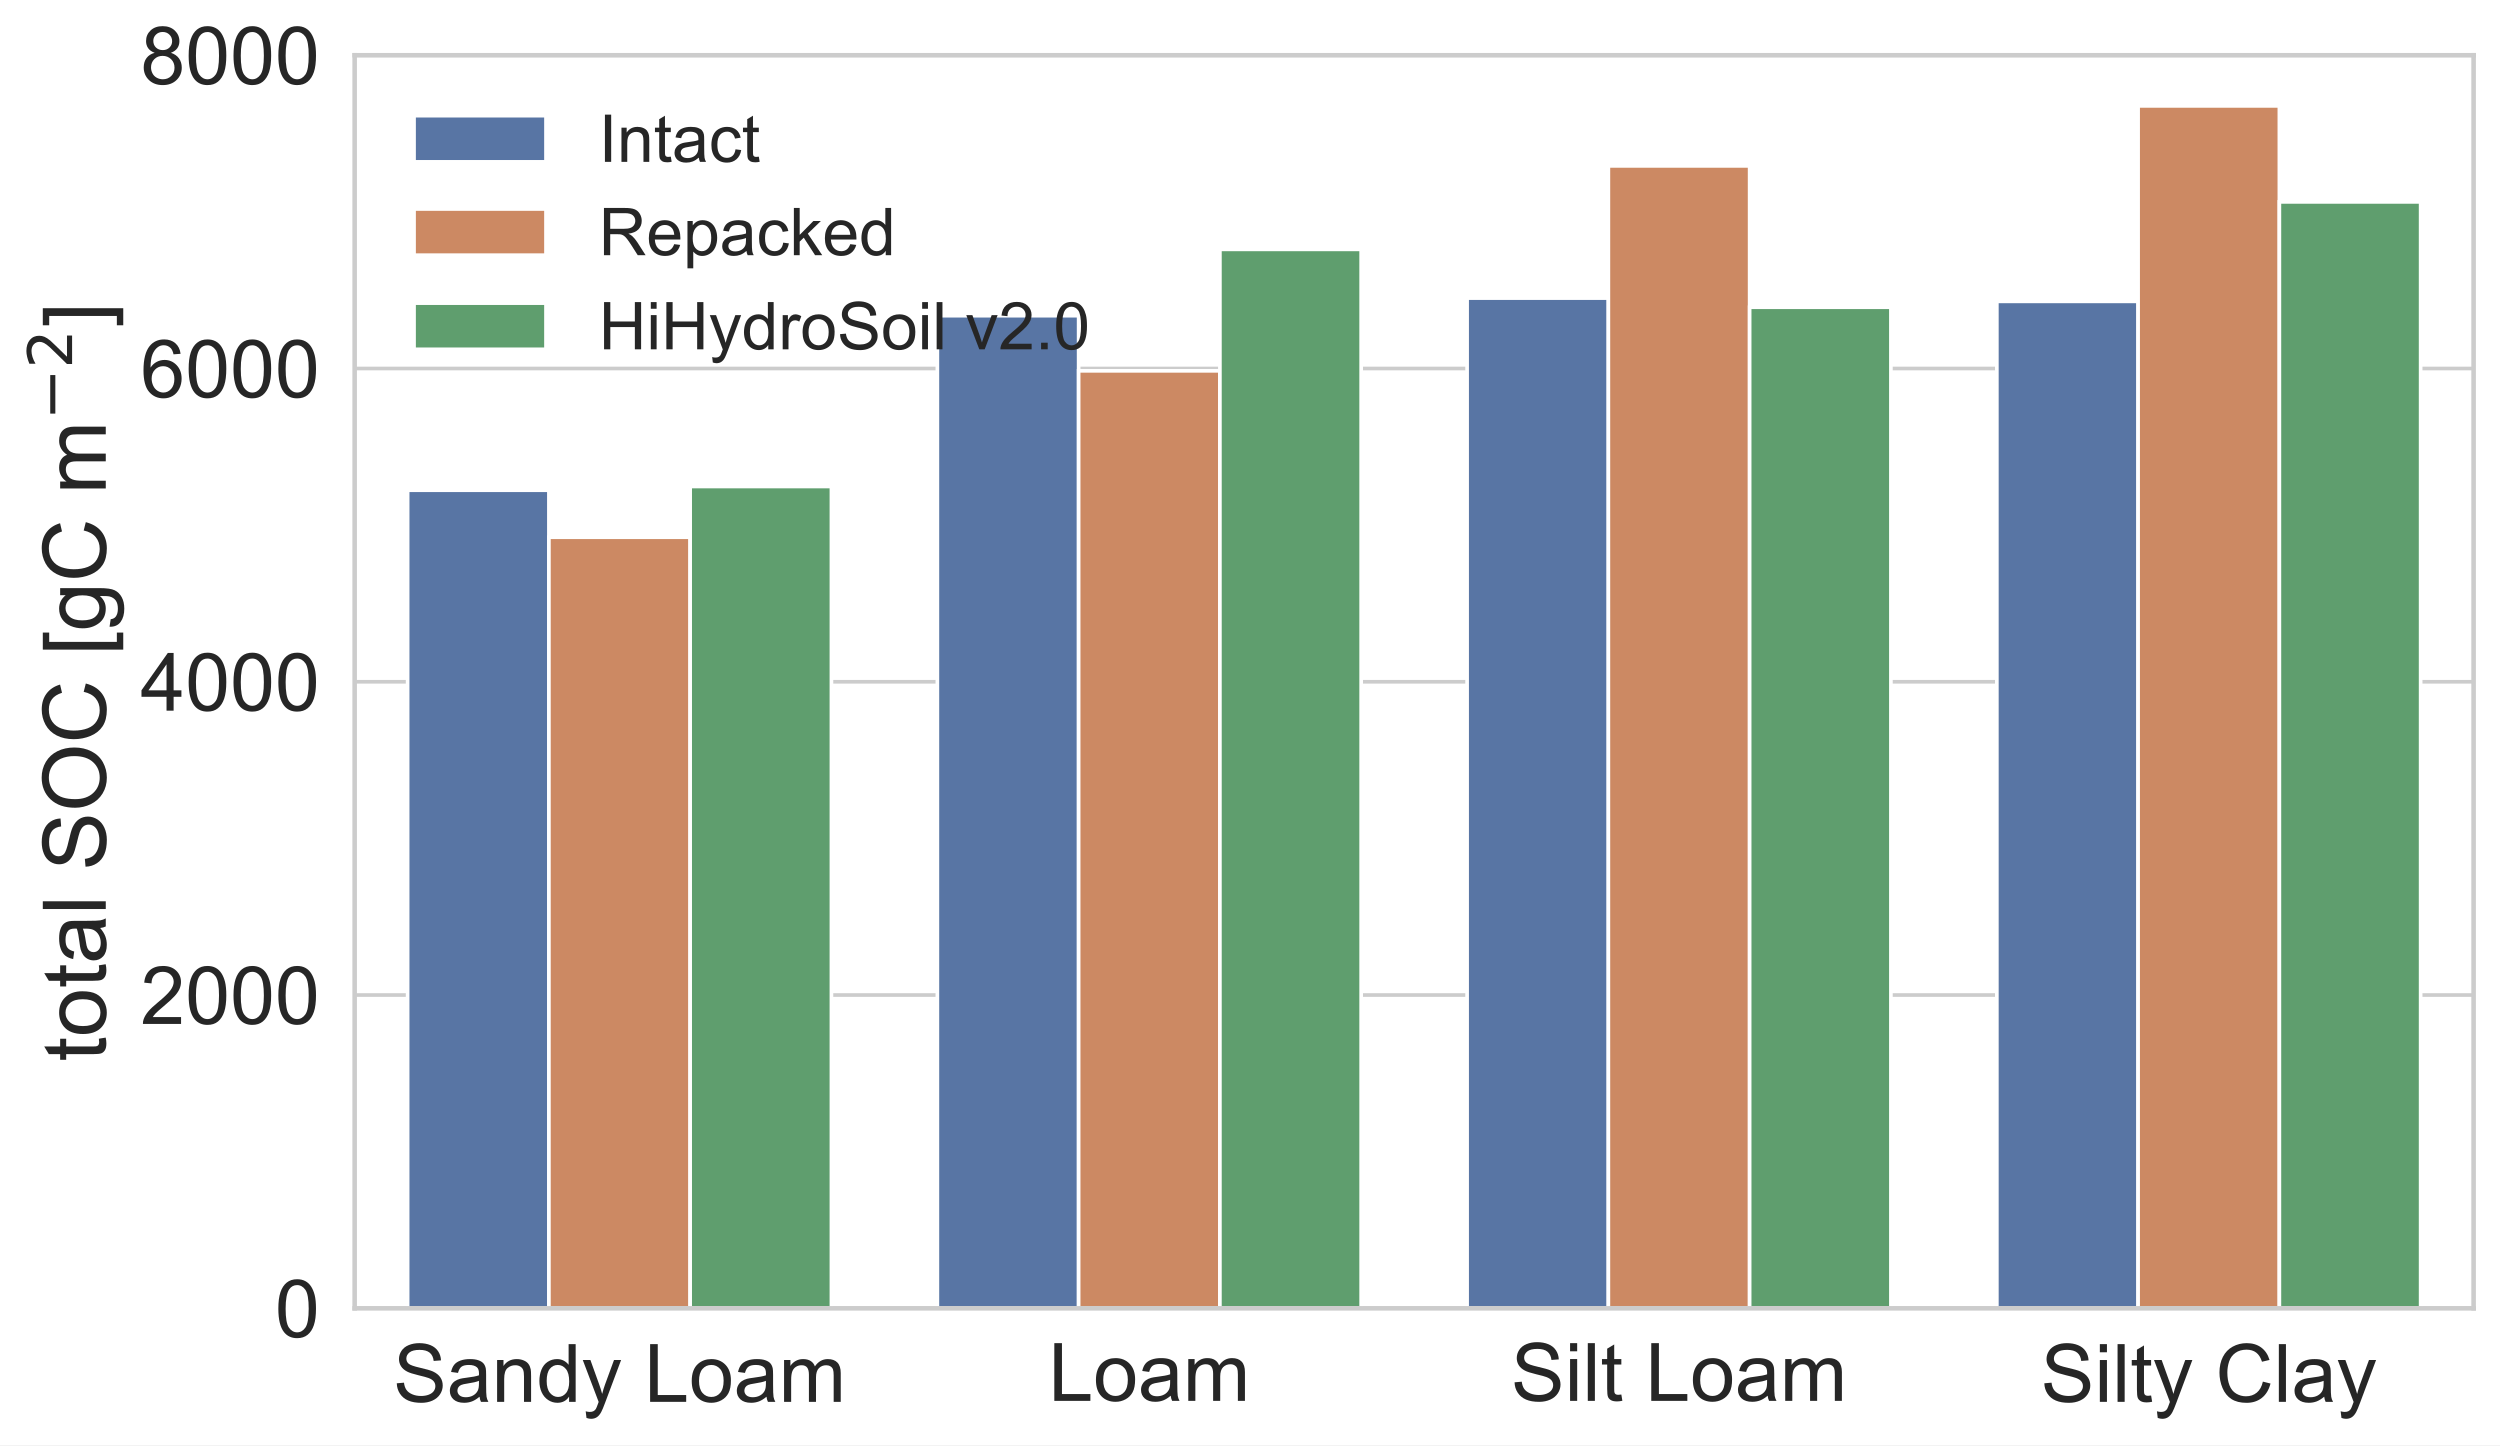
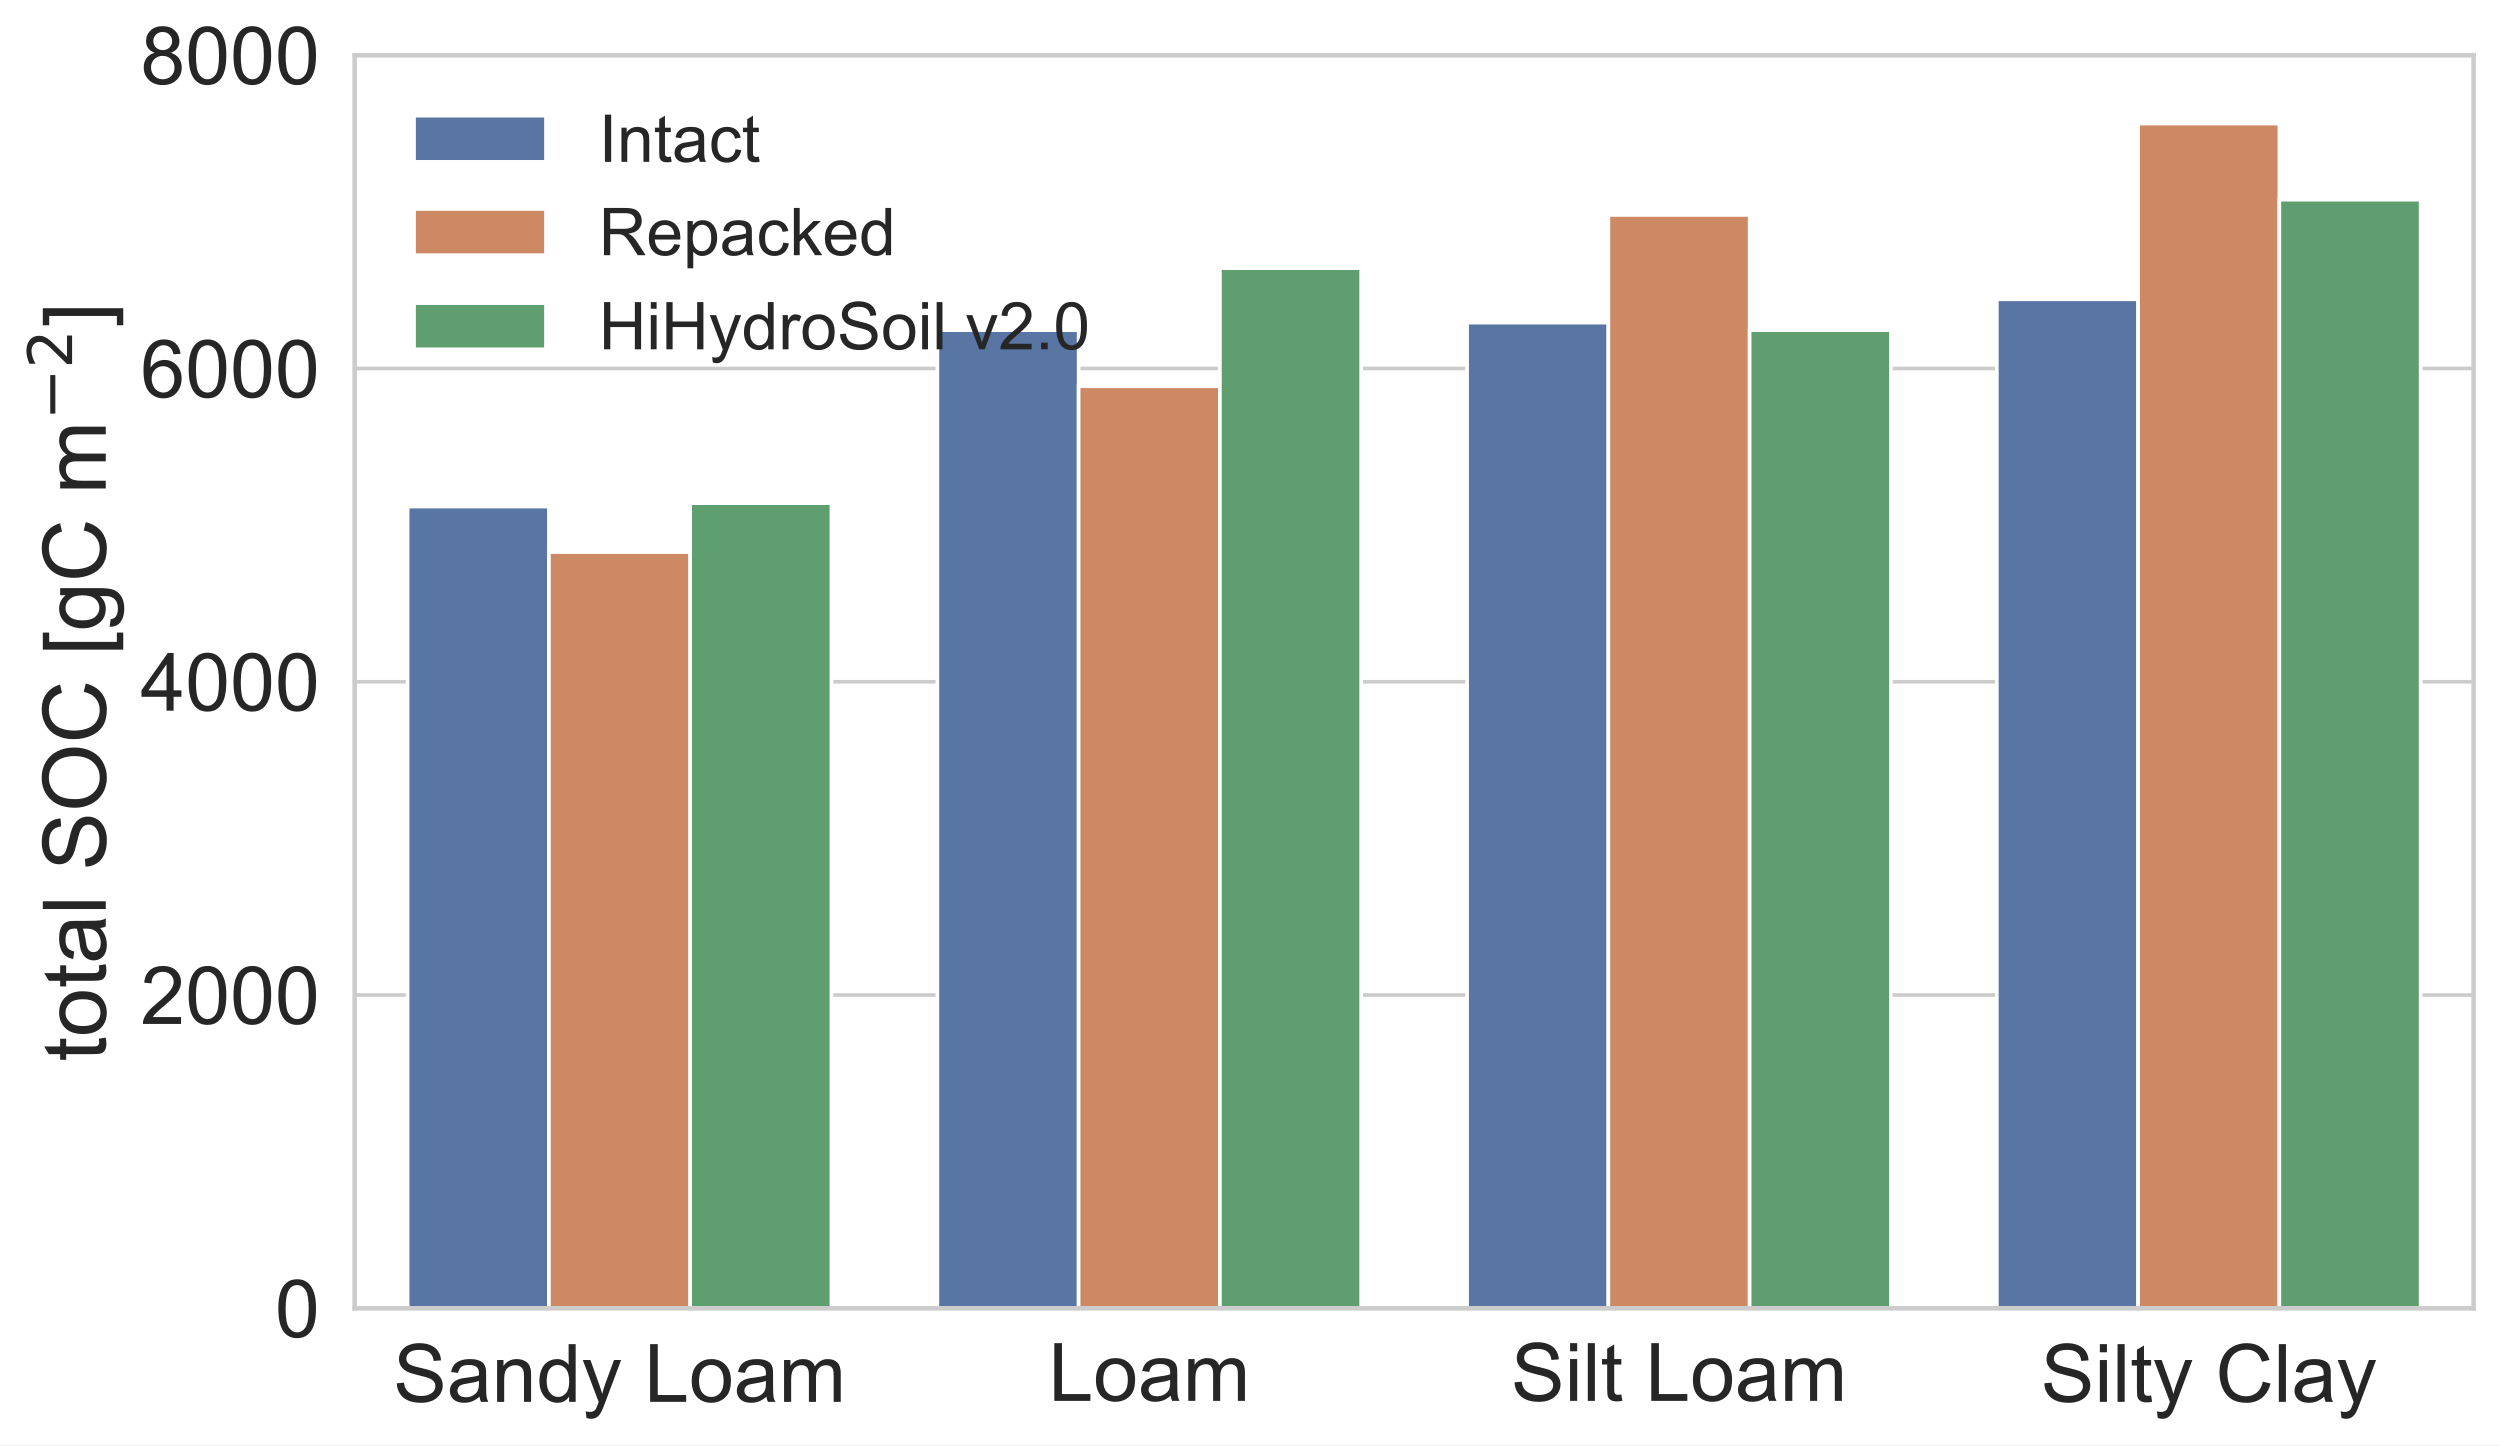
<svg xmlns="http://www.w3.org/2000/svg" xmlns:xlink="http://www.w3.org/1999/xlink" width="682.044pt" height="394.279pt" viewBox="0 0 682.044 394.279" version="1.1">
  <defs>
    <style type="text/css">*{stroke-linejoin: round; stroke-linecap: butt}</style>
  </defs>
  <g id="figure_1">
    <g id="patch_1">
      <path d="M 0 394.279  L 682.044 394.279  L 682.044 0  L 0 0  z " style="fill: #ffffff" />
    </g>
    <g id="axes_1">
      <g id="patch_2">
        <path d="M 96.756 356.934  L 674.844 356.934  L 674.844 15.074  L 96.756 15.074  z " style="fill: #ffffff" />
      </g>
      <g id="matplotlib.axis_1">
        <g id="xtick_1">
          <g id="text_1">
            <g style="fill: #262626" transform="translate(107.2591 382.4489) scale(0.22 -0.22)">
              <defs>
                <path id="ArialMT-53" d="M 288 1472  L 859 1522  Q 900 1178 1048 958  Q 1197 738 1509 602  Q 1822 466 2213 466  Q 2559 466 2825 569  Q 3091 672 3220 851  Q 3350 1031 3350 1244  Q 3350 1459 3225 1620  Q 3100 1781 2813 1891  Q 2628 1963 1997 2114  Q 1366 2266 1113 2400  Q 784 2572 623 2826  Q 463 3081 463 3397  Q 463 3744 659 4045  Q 856 4347 1234 4503  Q 1613 4659 2075 4659  Q 2584 4659 2973 4495  Q 3363 4331 3572 4012  Q 3781 3694 3797 3291  L 3216 3247  Q 3169 3681 2898 3903  Q 2628 4125 2100 4125  Q 1550 4125 1298 3923  Q 1047 3722 1047 3438  Q 1047 3191 1225 3031  Q 1400 2872 2139 2705  Q 2878 2538 3153 2413  Q 3553 2228 3743 1945  Q 3934 1663 3934 1294  Q 3934 928 3725 604  Q 3516 281 3123 101  Q 2731 -78 2241 -78  Q 1619 -78 1198 103  Q 778 284 539 648  Q 300 1013 288 1472  z " transform="scale(0.015625)" />
                <path id="ArialMT-61" d="M 2588 409  Q 2275 144 1986 34  Q 1697 -75 1366 -75  Q 819 -75 525 192  Q 231 459 231 875  Q 231 1119 342 1320  Q 453 1522 633 1644  Q 813 1766 1038 1828  Q 1203 1872 1538 1913  Q 2219 1994 2541 2106  Q 2544 2222 2544 2253  Q 2544 2597 2384 2738  Q 2169 2928 1744 2928  Q 1347 2928 1158 2789  Q 969 2650 878 2297  L 328 2372  Q 403 2725 575 2942  Q 747 3159 1072 3276  Q 1397 3394 1825 3394  Q 2250 3394 2515 3294  Q 2781 3194 2906 3042  Q 3031 2891 3081 2659  Q 3109 2516 3109 2141  L 3109 1391  Q 3109 606 3145 398  Q 3181 191 3288 0  L 2700 0  Q 2613 175 2588 409  z M 2541 1666  Q 2234 1541 1622 1453  Q 1275 1403 1131 1340  Q 988 1278 909 1158  Q 831 1038 831 891  Q 831 666 1001 516  Q 1172 366 1500 366  Q 1825 366 2078 508  Q 2331 650 2450 897  Q 2541 1088 2541 1459  L 2541 1666  z " transform="scale(0.015625)" />
                <path id="ArialMT-6e" d="M 422 0  L 422 3319  L 928 3319  L 928 2847  Q 1294 3394 1984 3394  Q 2284 3394 2536 3286  Q 2788 3178 2913 3003  Q 3038 2828 3088 2588  Q 3119 2431 3119 2041  L 3119 0  L 2556 0  L 2556 2019  Q 2556 2363 2490 2533  Q 2425 2703 2258 2804  Q 2091 2906 1866 2906  Q 1506 2906 1245 2678  Q 984 2450 984 1813  L 984 0  L 422 0  z " transform="scale(0.015625)" />
                <path id="ArialMT-64" d="M 2575 0  L 2575 419  Q 2259 -75 1647 -75  Q 1250 -75 917 144  Q 584 363 401 755  Q 219 1147 219 1656  Q 219 2153 384 2558  Q 550 2963 881 3178  Q 1213 3394 1622 3394  Q 1922 3394 2156 3267  Q 2391 3141 2538 2938  L 2538 4581  L 3097 4581  L 3097 0  L 2575 0  z M 797 1656  Q 797 1019 1065 703  Q 1334 388 1700 388  Q 2069 388 2326 689  Q 2584 991 2584 1609  Q 2584 2291 2321 2609  Q 2059 2928 1675 2928  Q 1300 2928 1048 2622  Q 797 2316 797 1656  z " transform="scale(0.015625)" />
                <path id="ArialMT-79" d="M 397 -1278  L 334 -750  Q 519 -800 656 -800  Q 844 -800 956 -737  Q 1069 -675 1141 -563  Q 1194 -478 1313 -144  Q 1328 -97 1363 -6  L 103 3319  L 709 3319  L 1400 1397  Q 1534 1031 1641 628  Q 1738 1016 1872 1384  L 2581 3319  L 3144 3319  L 1881 -56  Q 1678 -603 1566 -809  Q 1416 -1088 1222 -1217  Q 1028 -1347 759 -1347  Q 597 -1347 397 -1278  z " transform="scale(0.015625)" />
                <path id="ArialMT-20" transform="scale(0.015625)" />
                <path id="ArialMT-4c" d="M 469 0  L 469 4581  L 1075 4581  L 1075 541  L 3331 541  L 3331 0  L 469 0  z " transform="scale(0.015625)" />
                <path id="ArialMT-6f" d="M 213 1659  Q 213 2581 725 3025  Q 1153 3394 1769 3394  Q 2453 3394 2887 2945  Q 3322 2497 3322 1706  Q 3322 1066 3130 698  Q 2938 331 2570 128  Q 2203 -75 1769 -75  Q 1072 -75 642 372  Q 213 819 213 1659  z M 791 1659  Q 791 1022 1069 705  Q 1347 388 1769 388  Q 2188 388 2466 706  Q 2744 1025 2744 1678  Q 2744 2294 2464 2611  Q 2184 2928 1769 2928  Q 1347 2928 1069 2612  Q 791 2297 791 1659  z " transform="scale(0.015625)" />
                <path id="ArialMT-6d" d="M 422 0  L 422 3319  L 925 3319  L 925 2853  Q 1081 3097 1340 3245  Q 1600 3394 1931 3394  Q 2300 3394 2536 3241  Q 2772 3088 2869 2813  Q 3263 3394 3894 3394  Q 4388 3394 4653 3120  Q 4919 2847 4919 2278  L 4919 0  L 4359 0  L 4359 2091  Q 4359 2428 4304 2576  Q 4250 2725 4106 2815  Q 3963 2906 3769 2906  Q 3419 2906 3187 2673  Q 2956 2441 2956 1928  L 2956 0  L 2394 0  L 2394 2156  Q 2394 2531 2256 2718  Q 2119 2906 1806 2906  Q 1569 2906 1367 2781  Q 1166 2656 1075 2415  Q 984 2175 984 1722  L 984 0  L 422 0  z " transform="scale(0.015625)" />
              </defs>
              <use xlink:href="#ArialMT-53" />
              <use xlink:href="#ArialMT-61" transform="translate(66.69922 0)" />
              <use xlink:href="#ArialMT-6e" transform="translate(122.3145 0)" />
              <use xlink:href="#ArialMT-64" transform="translate(177.9297 0)" />
              <use xlink:href="#ArialMT-79" transform="translate(233.5449 0)" />
              <use xlink:href="#ArialMT-20" transform="translate(283.5449 0)" />
              <use xlink:href="#ArialMT-4c" transform="translate(311.3281 0)" />
              <use xlink:href="#ArialMT-6f" transform="translate(366.9434 0)" />
              <use xlink:href="#ArialMT-61" transform="translate(422.5586 0)" />
              <use xlink:href="#ArialMT-6d" transform="translate(478.1738 0)" />
            </g>
          </g>
        </g>
        <g id="xtick_2">
          <g id="text_2">
            <g style="fill: #262626" transform="translate(286.0255 382.1808) scale(0.22 -0.22)">
              <use xlink:href="#ArialMT-4c" />
              <use xlink:href="#ArialMT-6f" transform="translate(55.61523 0)" />
              <use xlink:href="#ArialMT-61" transform="translate(111.2305 0)" />
              <use xlink:href="#ArialMT-6d" transform="translate(166.8457 0)" />
            </g>
          </g>
        </g>
        <g id="xtick_3">
          <g id="text_3">
            <g style="fill: #262626" transform="translate(412.2102 382.1808) scale(0.22 -0.22)">
              <defs>
                <path id="ArialMT-69" d="M 425 3934  L 425 4581  L 988 4581  L 988 3934  L 425 3934  z M 425 0  L 425 3319  L 988 3319  L 988 0  L 425 0  z " transform="scale(0.015625)" />
                <path id="ArialMT-6c" d="M 409 0  L 409 4581  L 972 4581  L 972 0  L 409 0  z " transform="scale(0.015625)" />
                <path id="ArialMT-74" d="M 1650 503  L 1731 6  Q 1494 -44 1306 -44  Q 1000 -44 831 53  Q 663 150 594 308  Q 525 466 525 972  L 525 2881  L 113 2881  L 113 3319  L 525 3319  L 525 4141  L 1084 4478  L 1084 3319  L 1650 3319  L 1650 2881  L 1084 2881  L 1084 941  Q 1084 700 1114 631  Q 1144 563 1211 522  Q 1278 481 1403 481  Q 1497 481 1650 503  z " transform="scale(0.015625)" />
              </defs>
              <use xlink:href="#ArialMT-53" />
              <use xlink:href="#ArialMT-69" transform="translate(66.69922 0)" />
              <use xlink:href="#ArialMT-6c" transform="translate(88.91602 0)" />
              <use xlink:href="#ArialMT-74" transform="translate(111.1328 0)" />
              <use xlink:href="#ArialMT-20" transform="translate(138.916 0)" />
              <use xlink:href="#ArialMT-4c" transform="translate(166.6992 0)" />
              <use xlink:href="#ArialMT-6f" transform="translate(222.3145 0)" />
              <use xlink:href="#ArialMT-61" transform="translate(277.9297 0)" />
              <use xlink:href="#ArialMT-6d" transform="translate(333.5449 0)" />
            </g>
          </g>
        </g>
        <g id="xtick_4">
          <g id="text_4">
            <g style="fill: #262626" transform="translate(556.7408 382.4489) scale(0.22 -0.22)">
              <defs>
                <path id="ArialMT-43" d="M 3763 1606  L 4369 1453  Q 4178 706 3683 314  Q 3188 -78 2472 -78  Q 1731 -78 1267 223  Q 803 525 561 1097  Q 319 1669 319 2325  Q 319 3041 592 3573  Q 866 4106 1370 4382  Q 1875 4659 2481 4659  Q 3169 4659 3637 4309  Q 4106 3959 4291 3325  L 3694 3184  Q 3534 3684 3231 3912  Q 2928 4141 2469 4141  Q 1941 4141 1586 3887  Q 1231 3634 1087 3207  Q 944 2781 944 2328  Q 944 1744 1114 1308  Q 1284 872 1643 656  Q 2003 441 2422 441  Q 2931 441 3284 734  Q 3638 1028 3763 1606  z " transform="scale(0.015625)" />
              </defs>
              <use xlink:href="#ArialMT-53" />
              <use xlink:href="#ArialMT-69" transform="translate(66.69922 0)" />
              <use xlink:href="#ArialMT-6c" transform="translate(88.91602 0)" />
              <use xlink:href="#ArialMT-74" transform="translate(111.1328 0)" />
              <use xlink:href="#ArialMT-79" transform="translate(138.916 0)" />
              <use xlink:href="#ArialMT-20" transform="translate(188.916 0)" />
              <use xlink:href="#ArialMT-43" transform="translate(216.6992 0)" />
              <use xlink:href="#ArialMT-6c" transform="translate(288.916 0)" />
              <use xlink:href="#ArialMT-61" transform="translate(311.1328 0)" />
              <use xlink:href="#ArialMT-79" transform="translate(366.748 0)" />
            </g>
          </g>
        </g>
      </g>
      <g id="matplotlib.axis_2">
        <g id="ytick_1">
          <g id="line2d_1">
-             <path d="M 96.756 356.934  L 674.844 356.934  " clip-path="url(#p1df7aead79)" style="fill: none; stroke: #cccccc; stroke-linecap: round" />
+             <path d="M 96.756 356.934  L 674.844 356.934  " clip-path="url(#pa7bfc6fa50)" style="fill: none; stroke: #cccccc; stroke-linecap: round" />
          </g>
          <g id="text_5">
            <g style="fill: #262626" transform="translate(75.02219 364.8072) scale(0.22 -0.22)">
              <defs>
                <path id="ArialMT-30" d="M 266 2259  Q 266 3072 433 3567  Q 600 4063 929 4331  Q 1259 4600 1759 4600  Q 2128 4600 2406 4451  Q 2684 4303 2865 4023  Q 3047 3744 3150 3342  Q 3253 2941 3253 2259  Q 3253 1453 3087 958  Q 2922 463 2592 192  Q 2263 -78 1759 -78  Q 1097 -78 719 397  Q 266 969 266 2259  z M 844 2259  Q 844 1131 1108 757  Q 1372 384 1759 384  Q 2147 384 2411 759  Q 2675 1134 2675 2259  Q 2675 3391 2411 3762  Q 2147 4134 1753 4134  Q 1366 4134 1134 3806  Q 844 3388 844 2259  z " transform="scale(0.015625)" />
              </defs>
              <use xlink:href="#ArialMT-30" />
            </g>
          </g>
        </g>
        <g id="ytick_2">
          <g id="line2d_2">
-             <path d="M 96.756 271.469  L 674.844 271.469  " clip-path="url(#p1df7aead79)" style="fill: none; stroke: #cccccc; stroke-linecap: round" />
+             <path d="M 96.756 271.469  L 674.844 271.469  " clip-path="url(#pa7bfc6fa50)" style="fill: none; stroke: #cccccc; stroke-linecap: round" />
          </g>
          <g id="text_6">
            <g style="fill: #262626" transform="translate(38.32 279.3422) scale(0.22 -0.22)">
              <defs>
                <path id="ArialMT-32" d="M 3222 541  L 3222 0  L 194 0  Q 188 203 259 391  Q 375 700 629 1000  Q 884 1300 1366 1694  Q 2113 2306 2375 2664  Q 2638 3022 2638 3341  Q 2638 3675 2398 3904  Q 2159 4134 1775 4134  Q 1369 4134 1125 3890  Q 881 3647 878 3216  L 300 3275  Q 359 3922 746 4261  Q 1134 4600 1788 4600  Q 2447 4600 2831 4234  Q 3216 3869 3216 3328  Q 3216 3053 3103 2787  Q 2991 2522 2730 2228  Q 2469 1934 1863 1422  Q 1356 997 1212 845  Q 1069 694 975 541  L 3222 541  z " transform="scale(0.015625)" />
              </defs>
              <use xlink:href="#ArialMT-32" />
              <use xlink:href="#ArialMT-30" transform="translate(55.61523 0)" />
              <use xlink:href="#ArialMT-30" transform="translate(111.2305 0)" />
              <use xlink:href="#ArialMT-30" transform="translate(166.8457 0)" />
            </g>
          </g>
        </g>
        <g id="ytick_3">
          <g id="line2d_3">
-             <path d="M 96.756 186.004  L 674.844 186.004  " clip-path="url(#p1df7aead79)" style="fill: none; stroke: #cccccc; stroke-linecap: round" />
+             <path d="M 96.756 186.004  L 674.844 186.004  " clip-path="url(#pa7bfc6fa50)" style="fill: none; stroke: #cccccc; stroke-linecap: round" />
          </g>
          <g id="text_7">
            <g style="fill: #262626" transform="translate(38.32 193.8772) scale(0.22 -0.22)">
              <defs>
                <path id="ArialMT-34" d="M 2069 0  L 2069 1097  L 81 1097  L 81 1613  L 2172 4581  L 2631 4581  L 2631 1613  L 3250 1613  L 3250 1097  L 2631 1097  L 2631 0  L 2069 0  z M 2069 1613  L 2069 3678  L 634 1613  L 2069 1613  z " transform="scale(0.015625)" />
              </defs>
              <use xlink:href="#ArialMT-34" />
              <use xlink:href="#ArialMT-30" transform="translate(55.61523 0)" />
              <use xlink:href="#ArialMT-30" transform="translate(111.2305 0)" />
              <use xlink:href="#ArialMT-30" transform="translate(166.8457 0)" />
            </g>
          </g>
        </g>
        <g id="ytick_4">
          <g id="line2d_4">
-             <path d="M 96.756 100.539  L 674.844 100.539  " clip-path="url(#p1df7aead79)" style="fill: none; stroke: #cccccc; stroke-linecap: round" />
+             <path d="M 96.756 100.539  L 674.844 100.539  " clip-path="url(#pa7bfc6fa50)" style="fill: none; stroke: #cccccc; stroke-linecap: round" />
          </g>
          <g id="text_8">
            <g style="fill: #262626" transform="translate(38.32 108.4122) scale(0.22 -0.22)">
              <defs>
                <path id="ArialMT-36" d="M 3184 3459  L 2625 3416  Q 2550 3747 2413 3897  Q 2184 4138 1850 4138  Q 1581 4138 1378 3988  Q 1113 3794 959 3422  Q 806 3050 800 2363  Q 1003 2672 1297 2822  Q 1591 2972 1913 2972  Q 2475 2972 2870 2558  Q 3266 2144 3266 1488  Q 3266 1056 3080 686  Q 2894 316 2569 119  Q 2244 -78 1831 -78  Q 1128 -78 684 439  Q 241 956 241 2144  Q 241 3472 731 4075  Q 1159 4600 1884 4600  Q 2425 4600 2770 4297  Q 3116 3994 3184 3459  z M 888 1484  Q 888 1194 1011 928  Q 1134 663 1356 523  Q 1578 384 1822 384  Q 2178 384 2434 671  Q 2691 959 2691 1453  Q 2691 1928 2437 2201  Q 2184 2475 1800 2475  Q 1419 2475 1153 2201  Q 888 1928 888 1484  z " transform="scale(0.015625)" />
              </defs>
              <use xlink:href="#ArialMT-36" />
              <use xlink:href="#ArialMT-30" transform="translate(55.61523 0)" />
              <use xlink:href="#ArialMT-30" transform="translate(111.2305 0)" />
              <use xlink:href="#ArialMT-30" transform="translate(166.8457 0)" />
            </g>
          </g>
        </g>
        <g id="ytick_5">
          <g id="line2d_5">
-             <path d="M 96.756 15.074  L 674.844 15.074  " clip-path="url(#p1df7aead79)" style="fill: none; stroke: #cccccc; stroke-linecap: round" />
+             <path d="M 96.756 15.074  L 674.844 15.074  " clip-path="url(#pa7bfc6fa50)" style="fill: none; stroke: #cccccc; stroke-linecap: round" />
          </g>
          <g id="text_9">
            <g style="fill: #262626" transform="translate(38.32 22.94719) scale(0.22 -0.22)">
              <defs>
                <path id="ArialMT-38" d="M 1131 2484  Q 781 2613 612 2850  Q 444 3088 444 3419  Q 444 3919 803 4259  Q 1163 4600 1759 4600  Q 2359 4600 2725 4251  Q 3091 3903 3091 3403  Q 3091 3084 2923 2848  Q 2756 2613 2416 2484  Q 2838 2347 3058 2040  Q 3278 1734 3278 1309  Q 3278 722 2862 322  Q 2447 -78 1769 -78  Q 1091 -78 675 323  Q 259 725 259 1325  Q 259 1772 486 2073  Q 713 2375 1131 2484  z M 1019 3438  Q 1019 3113 1228 2906  Q 1438 2700 1772 2700  Q 2097 2700 2305 2904  Q 2513 3109 2513 3406  Q 2513 3716 2298 3927  Q 2084 4138 1766 4138  Q 1444 4138 1231 3931  Q 1019 3725 1019 3438  z M 838 1322  Q 838 1081 952 856  Q 1066 631 1291 507  Q 1516 384 1775 384  Q 2178 384 2440 643  Q 2703 903 2703 1303  Q 2703 1709 2433 1975  Q 2163 2241 1756 2241  Q 1359 2241 1098 1978  Q 838 1716 838 1322  z " transform="scale(0.015625)" />
              </defs>
              <use xlink:href="#ArialMT-38" />
              <use xlink:href="#ArialMT-30" transform="translate(55.61523 0)" />
              <use xlink:href="#ArialMT-30" transform="translate(111.2305 0)" />
              <use xlink:href="#ArialMT-30" transform="translate(166.8457 0)" />
            </g>
          </g>
        </g>
        <g id="text_10">
          <g style="fill: #262626" transform="translate(29.04 289.5636) rotate(-90) scale(0.24 -0.24)">
            <defs>
              <path id="ArialMT-4f" d="M 309 2231  Q 309 3372 921 4017  Q 1534 4663 2503 4663  Q 3138 4663 3647 4359  Q 4156 4056 4423 3514  Q 4691 2972 4691 2284  Q 4691 1588 4409 1038  Q 4128 488 3612 205  Q 3097 -78 2500 -78  Q 1853 -78 1343 234  Q 834 547 571 1087  Q 309 1628 309 2231  z M 934 2222  Q 934 1394 1379 917  Q 1825 441 2497 441  Q 3181 441 3623 922  Q 4066 1403 4066 2288  Q 4066 2847 3877 3264  Q 3688 3681 3323 3911  Q 2959 4141 2506 4141  Q 1863 4141 1398 3698  Q 934 3256 934 2222  z " transform="scale(0.015625)" />
              <path id="ArialMT-5b" d="M 434 -1272  L 434 4581  L 1675 4581  L 1675 4116  L 997 4116  L 997 -806  L 1675 -806  L 1675 -1272  L 434 -1272  z " transform="scale(0.015625)" />
              <path id="ArialMT-67" d="M 319 -275  L 866 -356  Q 900 -609 1056 -725  Q 1266 -881 1628 -881  Q 2019 -881 2231 -725  Q 2444 -569 2519 -288  Q 2563 -116 2559 434  Q 2191 0 1641 0  Q 956 0 581 494  Q 206 988 206 1678  Q 206 2153 378 2554  Q 550 2956 876 3175  Q 1203 3394 1644 3394  Q 2231 3394 2613 2919  L 2613 3319  L 3131 3319  L 3131 450  Q 3131 -325 2973 -648  Q 2816 -972 2473 -1159  Q 2131 -1347 1631 -1347  Q 1038 -1347 672 -1080  Q 306 -813 319 -275  z M 784 1719  Q 784 1066 1043 766  Q 1303 466 1694 466  Q 2081 466 2343 764  Q 2606 1063 2606 1700  Q 2606 2309 2336 2618  Q 2066 2928 1684 2928  Q 1309 2928 1046 2623  Q 784 2319 784 1719  z " transform="scale(0.015625)" />
              <path id="DejaVuSans-2212" d="M 678 2272  L 4684 2272  L 4684 1741  L 678 1741  L 678 2272  z " transform="scale(0.015625)" />
              <path id="DejaVuSans-32" d="M 1228 531  L 3431 531  L 3431 0  L 469 0  L 469 531  Q 828 903 1448 1529  Q 2069 2156 2228 2338  Q 2531 2678 2651 2914  Q 2772 3150 2772 3378  Q 2772 3750 2511 3984  Q 2250 4219 1831 4219  Q 1534 4219 1204 4116  Q 875 4013 500 3803  L 500 4441  Q 881 4594 1212 4672  Q 1544 4750 1819 4750  Q 2544 4750 2975 4387  Q 3406 4025 3406 3419  Q 3406 3131 3298 2873  Q 3191 2616 2906 2266  Q 2828 2175 2409 1742  Q 1991 1309 1228 531  z " transform="scale(0.015625)" />
              <path id="ArialMT-5d" d="M 1363 -1272  L 122 -1272  L 122 -806  L 800 -806  L 800 4116  L 122 4116  L 122 4581  L 1363 4581  L 1363 -1272  z " transform="scale(0.015625)" />
            </defs>
            <use xlink:href="#ArialMT-74" transform="translate(0 0.765625)" />
            <use xlink:href="#ArialMT-6f" transform="translate(27.7832 0.765625)" />
            <use xlink:href="#ArialMT-74" transform="translate(83.39844 0.765625)" />
            <use xlink:href="#ArialMT-61" transform="translate(111.1816 0.765625)" />
            <use xlink:href="#ArialMT-6c" transform="translate(166.7969 0.765625)" />
            <use xlink:href="#ArialMT-20" transform="translate(189.0137 0.765625)" />
            <use xlink:href="#ArialMT-53" transform="translate(216.7969 0.765625)" />
            <use xlink:href="#ArialMT-4f" transform="translate(283.4961 0.765625)" />
            <use xlink:href="#ArialMT-43" transform="translate(361.2793 0.765625)" />
            <use xlink:href="#ArialMT-20" transform="translate(433.4961 0.765625)" />
            <use xlink:href="#ArialMT-5b" transform="translate(461.2793 0.765625)" />
            <use xlink:href="#ArialMT-67" transform="translate(489.0625 0.765625)" />
            <use xlink:href="#ArialMT-43" transform="translate(544.6777 0.765625)" />
            <use xlink:href="#ArialMT-20" transform="translate(616.8945 0.765625)" />
            <use xlink:href="#ArialMT-6d" transform="translate(644.6777 0.765625)" />
            <use xlink:href="#DejaVuSans-2212" transform="translate(728.9355 39.04688) scale(0.7)" />
            <use xlink:href="#DejaVuSans-32" transform="translate(787.5879 39.04688) scale(0.7)" />
            <use xlink:href="#ArialMT-5d" transform="translate(834.8584 0.765625)" />
          </g>
        </g>
      </g>
      <g id="patch_3">
-         <path d="M 111.208 356.934  L 149.748 356.934  L 149.748 133.739  L 111.208 133.739  z " clip-path="url(#p1df7aead79)" style="fill: #5875a4; stroke: #ffffff; stroke-linejoin: miter" />
+         <path d="M 111.208 356.934  L 149.748 356.934  L 149.748 138.208  L 111.208 138.208  z " clip-path="url(#pa7bfc6fa50)" style="fill: #5875a4; stroke: #ffffff; stroke-linejoin: miter" />
      </g>
      <g id="patch_4">
-         <path d="M 255.73 356.934  L 294.27 356.934  L 294.27 86.132  L 255.73 86.132  z " clip-path="url(#p1df7aead79)" style="fill: #5875a4; stroke: #ffffff; stroke-linejoin: miter" />
+         <path d="M 255.73 356.934  L 294.27 356.934  L 294.27 90.074  L 255.73 90.074  z " clip-path="url(#pa7bfc6fa50)" style="fill: #5875a4; stroke: #ffffff; stroke-linejoin: miter" />
      </g>
      <g id="patch_5">
-         <path d="M 400.252 356.934  L 438.792 356.934  L 438.792 81.328  L 400.252 81.328  z " clip-path="url(#p1df7aead79)" style="fill: #5875a4; stroke: #ffffff; stroke-linejoin: miter" />
+         <path d="M 400.252 356.934  L 438.792 356.934  L 438.792 88.024  L 400.252 88.024  z " clip-path="url(#pa7bfc6fa50)" style="fill: #5875a4; stroke: #ffffff; stroke-linejoin: miter" />
      </g>
      <g id="patch_6">
-         <path d="M 544.774 356.934  L 583.314 356.934  L 583.314 82.222  L 544.774 82.222  z " clip-path="url(#p1df7aead79)" style="fill: #5875a4; stroke: #ffffff; stroke-linejoin: miter" />
+         <path d="M 544.774 356.934  L 583.314 356.934  L 583.314 81.652  L 544.774 81.652  z " clip-path="url(#pa7bfc6fa50)" style="fill: #5875a4; stroke: #ffffff; stroke-linejoin: miter" />
      </g>
      <g id="patch_7">
-         <path d="M 149.748 356.934  L 188.287 356.934  L 188.287 146.573  L 149.748 146.573  z " clip-path="url(#p1df7aead79)" style="fill: #cc8963; stroke: #ffffff; stroke-linejoin: miter" />
+         <path d="M 149.748 356.934  L 188.287 356.934  L 188.287 150.623  L 149.748 150.623  z " clip-path="url(#pa7bfc6fa50)" style="fill: #cc8963; stroke: #ffffff; stroke-linejoin: miter" />
      </g>
      <g id="patch_8">
-         <path d="M 294.27 356.934  L 332.809 356.934  L 332.809 101.164  L 294.27 101.164  z " clip-path="url(#p1df7aead79)" style="fill: #cc8963; stroke: #ffffff; stroke-linejoin: miter" />
+         <path d="M 294.27 356.934  L 332.809 356.934  L 332.809 105.371  L 294.27 105.371  z " clip-path="url(#pa7bfc6fa50)" style="fill: #cc8963; stroke: #ffffff; stroke-linejoin: miter" />
      </g>
      <g id="patch_9">
-         <path d="M 438.792 356.934  L 477.331 356.934  L 477.331 45.268  L 438.792 45.268  z " clip-path="url(#p1df7aead79)" style="fill: #cc8963; stroke: #ffffff; stroke-linejoin: miter" />
+         <path d="M 438.792 356.934  L 477.331 356.934  L 477.331 58.644  L 438.792 58.644  z " clip-path="url(#pa7bfc6fa50)" style="fill: #cc8963; stroke: #ffffff; stroke-linejoin: miter" />
      </g>
      <g id="patch_10">
-         <path d="M 583.314 356.934  L 621.853 356.934  L 621.853 28.886  L 583.314 28.886  z " clip-path="url(#p1df7aead79)" style="fill: #cc8963; stroke: #ffffff; stroke-linejoin: miter" />
+         <path d="M 583.314 356.934  L 621.853 356.934  L 621.853 33.718  L 583.314 33.718  z " clip-path="url(#pa7bfc6fa50)" style="fill: #cc8963; stroke: #ffffff; stroke-linejoin: miter" />
      </g>
      <g id="patch_11">
-         <path d="M 188.287 356.934  L 226.826 356.934  L 226.826 132.73  L 188.287 132.73  z " clip-path="url(#p1df7aead79)" style="fill: #5f9e6e; stroke: #ffffff; stroke-linejoin: miter" />
+         <path d="M 188.287 356.934  L 226.826 356.934  L 226.826 137.28  L 188.287 137.28  z " clip-path="url(#pa7bfc6fa50)" style="fill: #5f9e6e; stroke: #ffffff; stroke-linejoin: miter" />
      </g>
      <g id="patch_12">
-         <path d="M 332.809 356.934  L 371.348 356.934  L 371.348 68.026  L 332.809 68.026  z " clip-path="url(#p1df7aead79)" style="fill: #5f9e6e; stroke: #ffffff; stroke-linejoin: miter" />
+         <path d="M 332.809 356.934  L 371.348 356.934  L 371.348 73.167  L 332.809 73.167  z " clip-path="url(#pa7bfc6fa50)" style="fill: #5f9e6e; stroke: #ffffff; stroke-linejoin: miter" />
      </g>
      <g id="patch_13">
-         <path d="M 477.331 356.934  L 515.87 356.934  L 515.87 83.822  L 477.331 83.822  z " clip-path="url(#p1df7aead79)" style="fill: #5f9e6e; stroke: #ffffff; stroke-linejoin: miter" />
+         <path d="M 477.331 356.934  L 515.87 356.934  L 515.87 90.059  L 477.331 90.059  z " clip-path="url(#pa7bfc6fa50)" style="fill: #5f9e6e; stroke: #ffffff; stroke-linejoin: miter" />
      </g>
      <g id="patch_14">
-         <path d="M 621.853 356.934  L 660.392 356.934  L 660.392 55.084  L 621.853 55.084  z " clip-path="url(#p1df7aead79)" style="fill: #5f9e6e; stroke: #ffffff; stroke-linejoin: miter" />
+         <path d="M 621.853 356.934  L 660.392 356.934  L 660.392 54.486  L 621.853 54.486  z " clip-path="url(#pa7bfc6fa50)" style="fill: #5f9e6e; stroke: #ffffff; stroke-linejoin: miter" />
      </g>
      <g id="patch_15">
-         <path d="M 169.017 356.934  L 169.017 356.934  L 169.017 356.934  L 169.017 356.934  z " clip-path="url(#p1df7aead79)" style="fill: #5875a4; stroke: #ffffff; stroke-linejoin: miter" />
+         <path d="M 169.017 356.934  L 169.017 356.934  L 169.017 356.934  L 169.017 356.934  z " clip-path="url(#pa7bfc6fa50)" style="fill: #5875a4; stroke: #ffffff; stroke-linejoin: miter" />
      </g>
      <g id="patch_16">
-         <path d="M 169.017 356.934  L 169.017 356.934  L 169.017 356.934  L 169.017 356.934  z " clip-path="url(#p1df7aead79)" style="fill: #cc8963; stroke: #ffffff; stroke-linejoin: miter" />
+         <path d="M 169.017 356.934  L 169.017 356.934  L 169.017 356.934  L 169.017 356.934  z " clip-path="url(#pa7bfc6fa50)" style="fill: #cc8963; stroke: #ffffff; stroke-linejoin: miter" />
      </g>
      <g id="patch_17">
-         <path d="M 169.017 356.934  L 169.017 356.934  L 169.017 356.934  L 169.017 356.934  z " clip-path="url(#p1df7aead79)" style="fill: #5f9e6e; stroke: #ffffff; stroke-linejoin: miter" />
+         <path d="M 169.017 356.934  L 169.017 356.934  L 169.017 356.934  L 169.017 356.934  z " clip-path="url(#pa7bfc6fa50)" style="fill: #5f9e6e; stroke: #ffffff; stroke-linejoin: miter" />
      </g>
      <g id="line2d_6">
-         <path clip-path="url(#p1df7aead79)" style="fill: none; stroke: #424242; stroke-width: 2.25; stroke-linecap: round" />
+         <path clip-path="url(#pa7bfc6fa50)" style="fill: none; stroke: #424242; stroke-width: 2.25; stroke-linecap: round" />
      </g>
      <g id="line2d_7">
-         <path clip-path="url(#p1df7aead79)" style="fill: none; stroke: #424242; stroke-width: 2.25; stroke-linecap: round" />
+         <path clip-path="url(#pa7bfc6fa50)" style="fill: none; stroke: #424242; stroke-width: 2.25; stroke-linecap: round" />
      </g>
      <g id="line2d_8">
-         <path clip-path="url(#p1df7aead79)" style="fill: none; stroke: #424242; stroke-width: 2.25; stroke-linecap: round" />
+         <path clip-path="url(#pa7bfc6fa50)" style="fill: none; stroke: #424242; stroke-width: 2.25; stroke-linecap: round" />
      </g>
      <g id="line2d_9">
-         <path clip-path="url(#p1df7aead79)" style="fill: none; stroke: #424242; stroke-width: 2.25; stroke-linecap: round" />
+         <path clip-path="url(#pa7bfc6fa50)" style="fill: none; stroke: #424242; stroke-width: 2.25; stroke-linecap: round" />
      </g>
      <g id="line2d_10">
-         <path clip-path="url(#p1df7aead79)" style="fill: none; stroke: #424242; stroke-width: 2.25; stroke-linecap: round" />
+         <path clip-path="url(#pa7bfc6fa50)" style="fill: none; stroke: #424242; stroke-width: 2.25; stroke-linecap: round" />
      </g>
      <g id="line2d_11">
-         <path clip-path="url(#p1df7aead79)" style="fill: none; stroke: #424242; stroke-width: 2.25; stroke-linecap: round" />
+         <path clip-path="url(#pa7bfc6fa50)" style="fill: none; stroke: #424242; stroke-width: 2.25; stroke-linecap: round" />
      </g>
      <g id="line2d_12">
-         <path clip-path="url(#p1df7aead79)" style="fill: none; stroke: #424242; stroke-width: 2.25; stroke-linecap: round" />
+         <path clip-path="url(#pa7bfc6fa50)" style="fill: none; stroke: #424242; stroke-width: 2.25; stroke-linecap: round" />
      </g>
      <g id="line2d_13">
-         <path clip-path="url(#p1df7aead79)" style="fill: none; stroke: #424242; stroke-width: 2.25; stroke-linecap: round" />
+         <path clip-path="url(#pa7bfc6fa50)" style="fill: none; stroke: #424242; stroke-width: 2.25; stroke-linecap: round" />
      </g>
      <g id="line2d_14">
-         <path clip-path="url(#p1df7aead79)" style="fill: none; stroke: #424242; stroke-width: 2.25; stroke-linecap: round" />
+         <path clip-path="url(#pa7bfc6fa50)" style="fill: none; stroke: #424242; stroke-width: 2.25; stroke-linecap: round" />
      </g>
      <g id="line2d_15">
-         <path clip-path="url(#p1df7aead79)" style="fill: none; stroke: #424242; stroke-width: 2.25; stroke-linecap: round" />
+         <path clip-path="url(#pa7bfc6fa50)" style="fill: none; stroke: #424242; stroke-width: 2.25; stroke-linecap: round" />
      </g>
      <g id="line2d_16">
-         <path clip-path="url(#p1df7aead79)" style="fill: none; stroke: #424242; stroke-width: 2.25; stroke-linecap: round" />
+         <path clip-path="url(#pa7bfc6fa50)" style="fill: none; stroke: #424242; stroke-width: 2.25; stroke-linecap: round" />
      </g>
      <g id="line2d_17">
-         <path clip-path="url(#p1df7aead79)" style="fill: none; stroke: #424242; stroke-width: 2.25; stroke-linecap: round" />
+         <path clip-path="url(#pa7bfc6fa50)" style="fill: none; stroke: #424242; stroke-width: 2.25; stroke-linecap: round" />
      </g>
      <g id="patch_18">
        <path d="M 96.756 356.934  L 96.756 15.074  " style="fill: none; stroke: #cccccc; stroke-width: 1.25; stroke-linejoin: miter; stroke-linecap: square" />
      </g>
      <g id="patch_19">
        <path d="M 674.844 356.934  L 674.844 15.074  " style="fill: none; stroke: #cccccc; stroke-width: 1.25; stroke-linejoin: miter; stroke-linecap: square" />
      </g>
      <g id="patch_20">
        <path d="M 96.756 356.934  L 674.844 356.934  " style="fill: none; stroke: #cccccc; stroke-width: 1.25; stroke-linejoin: miter; stroke-linecap: square" />
      </g>
      <g id="patch_21">
        <path d="M 96.756 15.074  L 674.844 15.074  " style="fill: none; stroke: #cccccc; stroke-width: 1.25; stroke-linejoin: miter; stroke-linecap: square" />
      </g>
      <g id="legend_1">
        <g id="patch_22">
          <path d="M 112.956 44.158  L 148.956 44.158  L 148.956 31.558  L 112.956 31.558  z " style="fill: #5875a4; stroke: #ffffff; stroke-linejoin: miter" />
        </g>
        <g id="text_11">
          <g style="fill: #262626" transform="translate(163.3562 44.15766) scale(0.18 -0.18)">
            <defs>
              <path id="ArialMT-49" d="M 597 0  L 597 4581  L 1203 4581  L 1203 0  L 597 0  z " transform="scale(0.015625)" />
              <path id="ArialMT-63" d="M 2588 1216  L 3141 1144  Q 3050 572 2676 248  Q 2303 -75 1759 -75  Q 1078 -75 664 370  Q 250 816 250 1647  Q 250 2184 428 2587  Q 606 2991 970 3192  Q 1334 3394 1763 3394  Q 2303 3394 2647 3120  Q 2991 2847 3088 2344  L 2541 2259  Q 2463 2594 2264 2762  Q 2066 2931 1784 2931  Q 1359 2931 1093 2626  Q 828 2322 828 1663  Q 828 994 1084 691  Q 1341 388 1753 388  Q 2084 388 2306 591  Q 2528 794 2588 1216  z " transform="scale(0.015625)" />
            </defs>
            <use xlink:href="#ArialMT-49" />
            <use xlink:href="#ArialMT-6e" transform="translate(27.7832 0)" />
            <use xlink:href="#ArialMT-74" transform="translate(83.39844 0)" />
            <use xlink:href="#ArialMT-61" transform="translate(111.1816 0)" />
            <use xlink:href="#ArialMT-63" transform="translate(166.7969 0)" />
            <use xlink:href="#ArialMT-74" transform="translate(216.7969 0)" />
          </g>
        </g>
        <g id="patch_23">
          <path d="M 112.956 69.619  L 148.956 69.619  L 148.956 57.019  L 112.956 57.019  z " style="fill: #cc8963; stroke: #ffffff; stroke-linejoin: miter" />
        </g>
        <g id="text_12">
          <g style="fill: #262626" transform="translate(163.3562 69.61922) scale(0.18 -0.18)">
            <defs>
              <path id="ArialMT-52" d="M 503 0  L 503 4581  L 2534 4581  Q 3147 4581 3465 4457  Q 3784 4334 3975 4021  Q 4166 3709 4166 3331  Q 4166 2844 3850 2509  Q 3534 2175 2875 2084  Q 3116 1969 3241 1856  Q 3506 1613 3744 1247  L 4541 0  L 3778 0  L 3172 953  Q 2906 1366 2734 1584  Q 2563 1803 2427 1890  Q 2291 1978 2150 2013  Q 2047 2034 1813 2034  L 1109 2034  L 1109 0  L 503 0  z M 1109 2559  L 2413 2559  Q 2828 2559 3062 2645  Q 3297 2731 3419 2920  Q 3541 3109 3541 3331  Q 3541 3656 3305 3865  Q 3069 4075 2559 4075  L 1109 4075  L 1109 2559  z " transform="scale(0.015625)" />
              <path id="ArialMT-65" d="M 2694 1069  L 3275 997  Q 3138 488 2766 206  Q 2394 -75 1816 -75  Q 1088 -75 661 373  Q 234 822 234 1631  Q 234 2469 665 2931  Q 1097 3394 1784 3394  Q 2450 3394 2872 2941  Q 3294 2488 3294 1666  Q 3294 1616 3291 1516  L 816 1516  Q 847 969 1125 678  Q 1403 388 1819 388  Q 2128 388 2347 550  Q 2566 713 2694 1069  z M 847 1978  L 2700 1978  Q 2663 2397 2488 2606  Q 2219 2931 1791 2931  Q 1403 2931 1139 2672  Q 875 2413 847 1978  z " transform="scale(0.015625)" />
              <path id="ArialMT-70" d="M 422 -1272  L 422 3319  L 934 3319  L 934 2888  Q 1116 3141 1344 3267  Q 1572 3394 1897 3394  Q 2322 3394 2647 3175  Q 2972 2956 3137 2557  Q 3303 2159 3303 1684  Q 3303 1175 3120 767  Q 2938 359 2589 142  Q 2241 -75 1856 -75  Q 1575 -75 1351 44  Q 1128 163 984 344  L 984 -1272  L 422 -1272  z M 931 1641  Q 931 1000 1190 694  Q 1450 388 1819 388  Q 2194 388 2461 705  Q 2728 1022 2728 1688  Q 2728 2322 2467 2637  Q 2206 2953 1844 2953  Q 1484 2953 1207 2617  Q 931 2281 931 1641  z " transform="scale(0.015625)" />
              <path id="ArialMT-6b" d="M 425 0  L 425 4581  L 988 4581  L 988 1969  L 2319 3319  L 3047 3319  L 1778 2088  L 3175 0  L 2481 0  L 1384 1697  L 988 1316  L 988 0  L 425 0  z " transform="scale(0.015625)" />
            </defs>
            <use xlink:href="#ArialMT-52" />
            <use xlink:href="#ArialMT-65" transform="translate(72.2168 0)" />
            <use xlink:href="#ArialMT-70" transform="translate(127.832 0)" />
            <use xlink:href="#ArialMT-61" transform="translate(183.4473 0)" />
            <use xlink:href="#ArialMT-63" transform="translate(239.0625 0)" />
            <use xlink:href="#ArialMT-6b" transform="translate(289.0625 0)" />
            <use xlink:href="#ArialMT-65" transform="translate(339.0625 0)" />
            <use xlink:href="#ArialMT-64" transform="translate(394.6777 0)" />
          </g>
        </g>
        <g id="patch_24">
          <path d="M 112.956 95.3  L 148.956 95.3  L 148.956 82.7  L 112.956 82.7  z " style="fill: #5f9e6e; stroke: #ffffff; stroke-linejoin: miter" />
        </g>
        <g id="text_13">
          <g style="fill: #262626" transform="translate(163.3562 95.30016) scale(0.18 -0.18)">
            <defs>
              <path id="ArialMT-48" d="M 513 0  L 513 4581  L 1119 4581  L 1119 2700  L 3500 2700  L 3500 4581  L 4106 4581  L 4106 0  L 3500 0  L 3500 2159  L 1119 2159  L 1119 0  L 513 0  z " transform="scale(0.015625)" />
              <path id="ArialMT-72" d="M 416 0  L 416 3319  L 922 3319  L 922 2816  Q 1116 3169 1280 3281  Q 1444 3394 1641 3394  Q 1925 3394 2219 3213  L 2025 2691  Q 1819 2813 1613 2813  Q 1428 2813 1281 2702  Q 1134 2591 1072 2394  Q 978 2094 978 1738  L 978 0  L 416 0  z " transform="scale(0.015625)" />
              <path id="ArialMT-76" d="M 1344 0  L 81 3319  L 675 3319  L 1388 1331  Q 1503 1009 1600 663  Q 1675 925 1809 1294  L 2547 3319  L 3125 3319  L 1869 0  L 1344 0  z " transform="scale(0.015625)" />
              <path id="ArialMT-2e" d="M 581 0  L 581 641  L 1222 641  L 1222 0  L 581 0  z " transform="scale(0.015625)" />
            </defs>
            <use xlink:href="#ArialMT-48" />
            <use xlink:href="#ArialMT-69" transform="translate(72.2168 0)" />
            <use xlink:href="#ArialMT-48" transform="translate(94.43359 0)" />
            <use xlink:href="#ArialMT-79" transform="translate(166.6504 0)" />
            <use xlink:href="#ArialMT-64" transform="translate(216.6504 0)" />
            <use xlink:href="#ArialMT-72" transform="translate(272.2656 0)" />
            <use xlink:href="#ArialMT-6f" transform="translate(305.5664 0)" />
            <use xlink:href="#ArialMT-53" transform="translate(361.1816 0)" />
            <use xlink:href="#ArialMT-6f" transform="translate(427.8809 0)" />
            <use xlink:href="#ArialMT-69" transform="translate(483.4961 0)" />
            <use xlink:href="#ArialMT-6c" transform="translate(505.7129 0)" />
            <use xlink:href="#ArialMT-20" transform="translate(527.9297 0)" />
            <use xlink:href="#ArialMT-76" transform="translate(555.7129 0)" />
            <use xlink:href="#ArialMT-32" transform="translate(605.7129 0)" />
            <use xlink:href="#ArialMT-2e" transform="translate(661.3281 0)" />
            <use xlink:href="#ArialMT-30" transform="translate(689.1113 0)" />
          </g>
        </g>
      </g>
    </g>
  </g>
  <defs>
-     <clipPath id="p1df7aead79">
+     <clipPath id="pa7bfc6fa50">
      <rect x="96.756" y="15.074" width="578.088" height="341.86" />
    </clipPath>
  </defs>
</svg>
